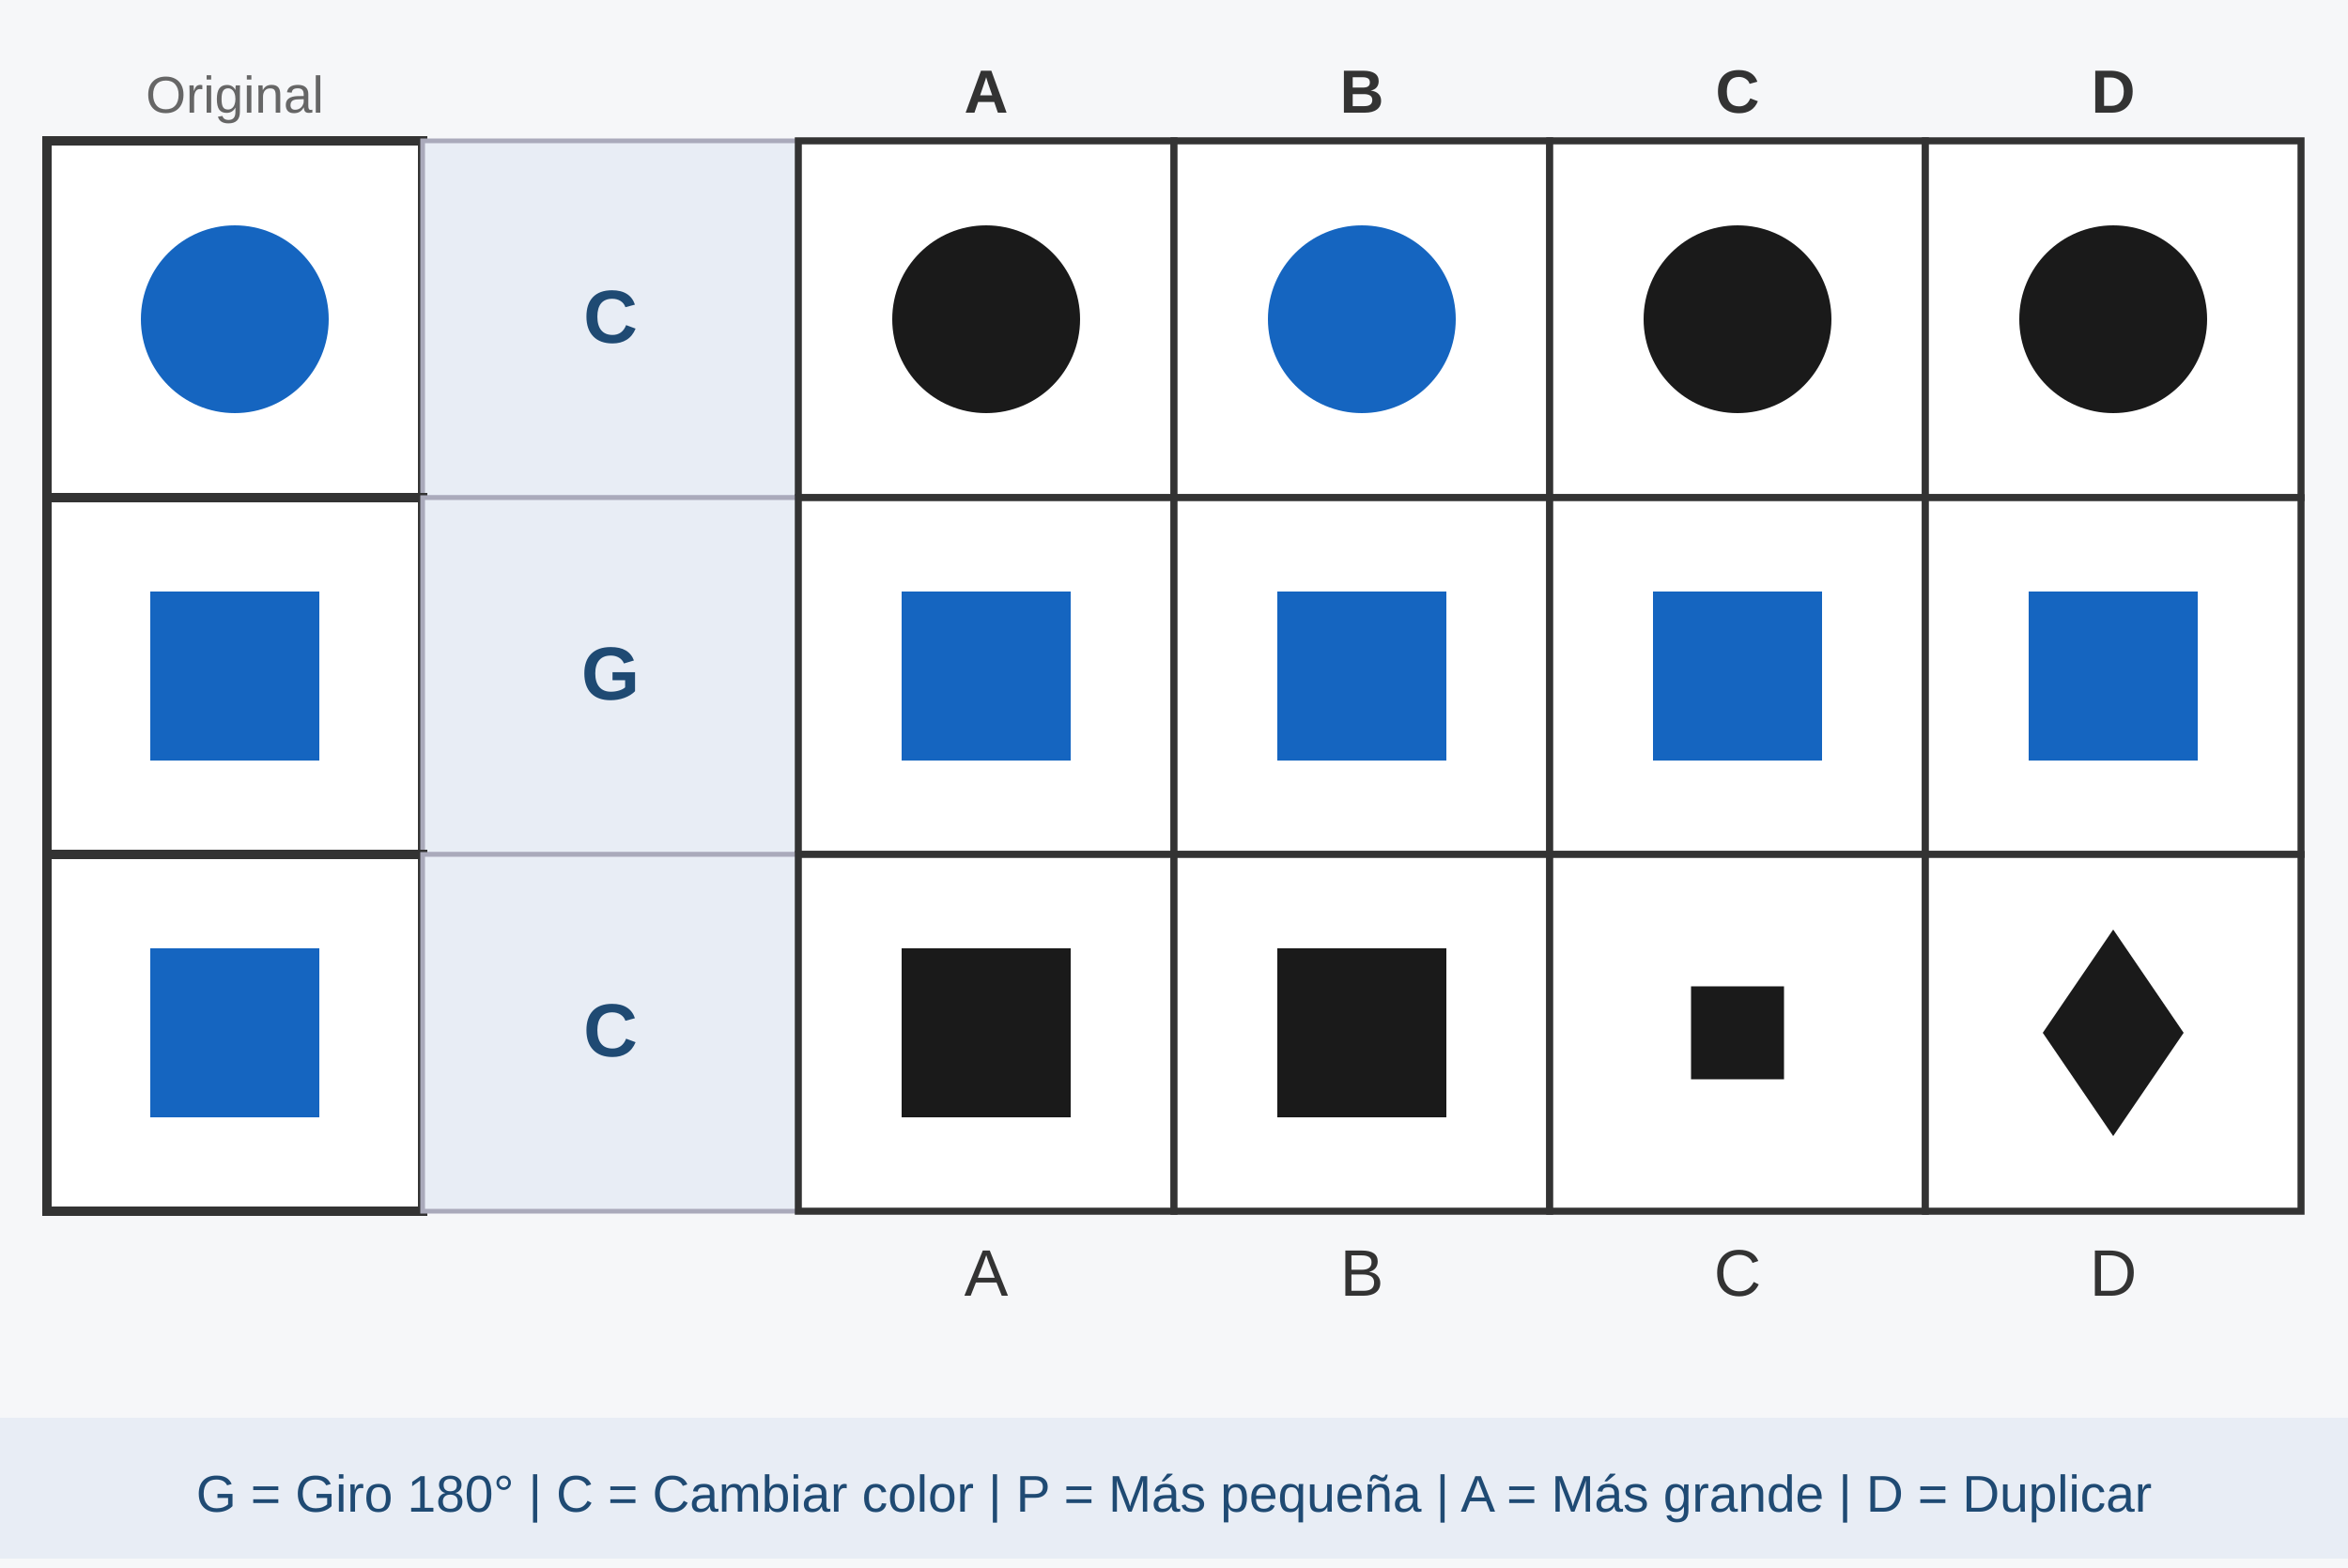
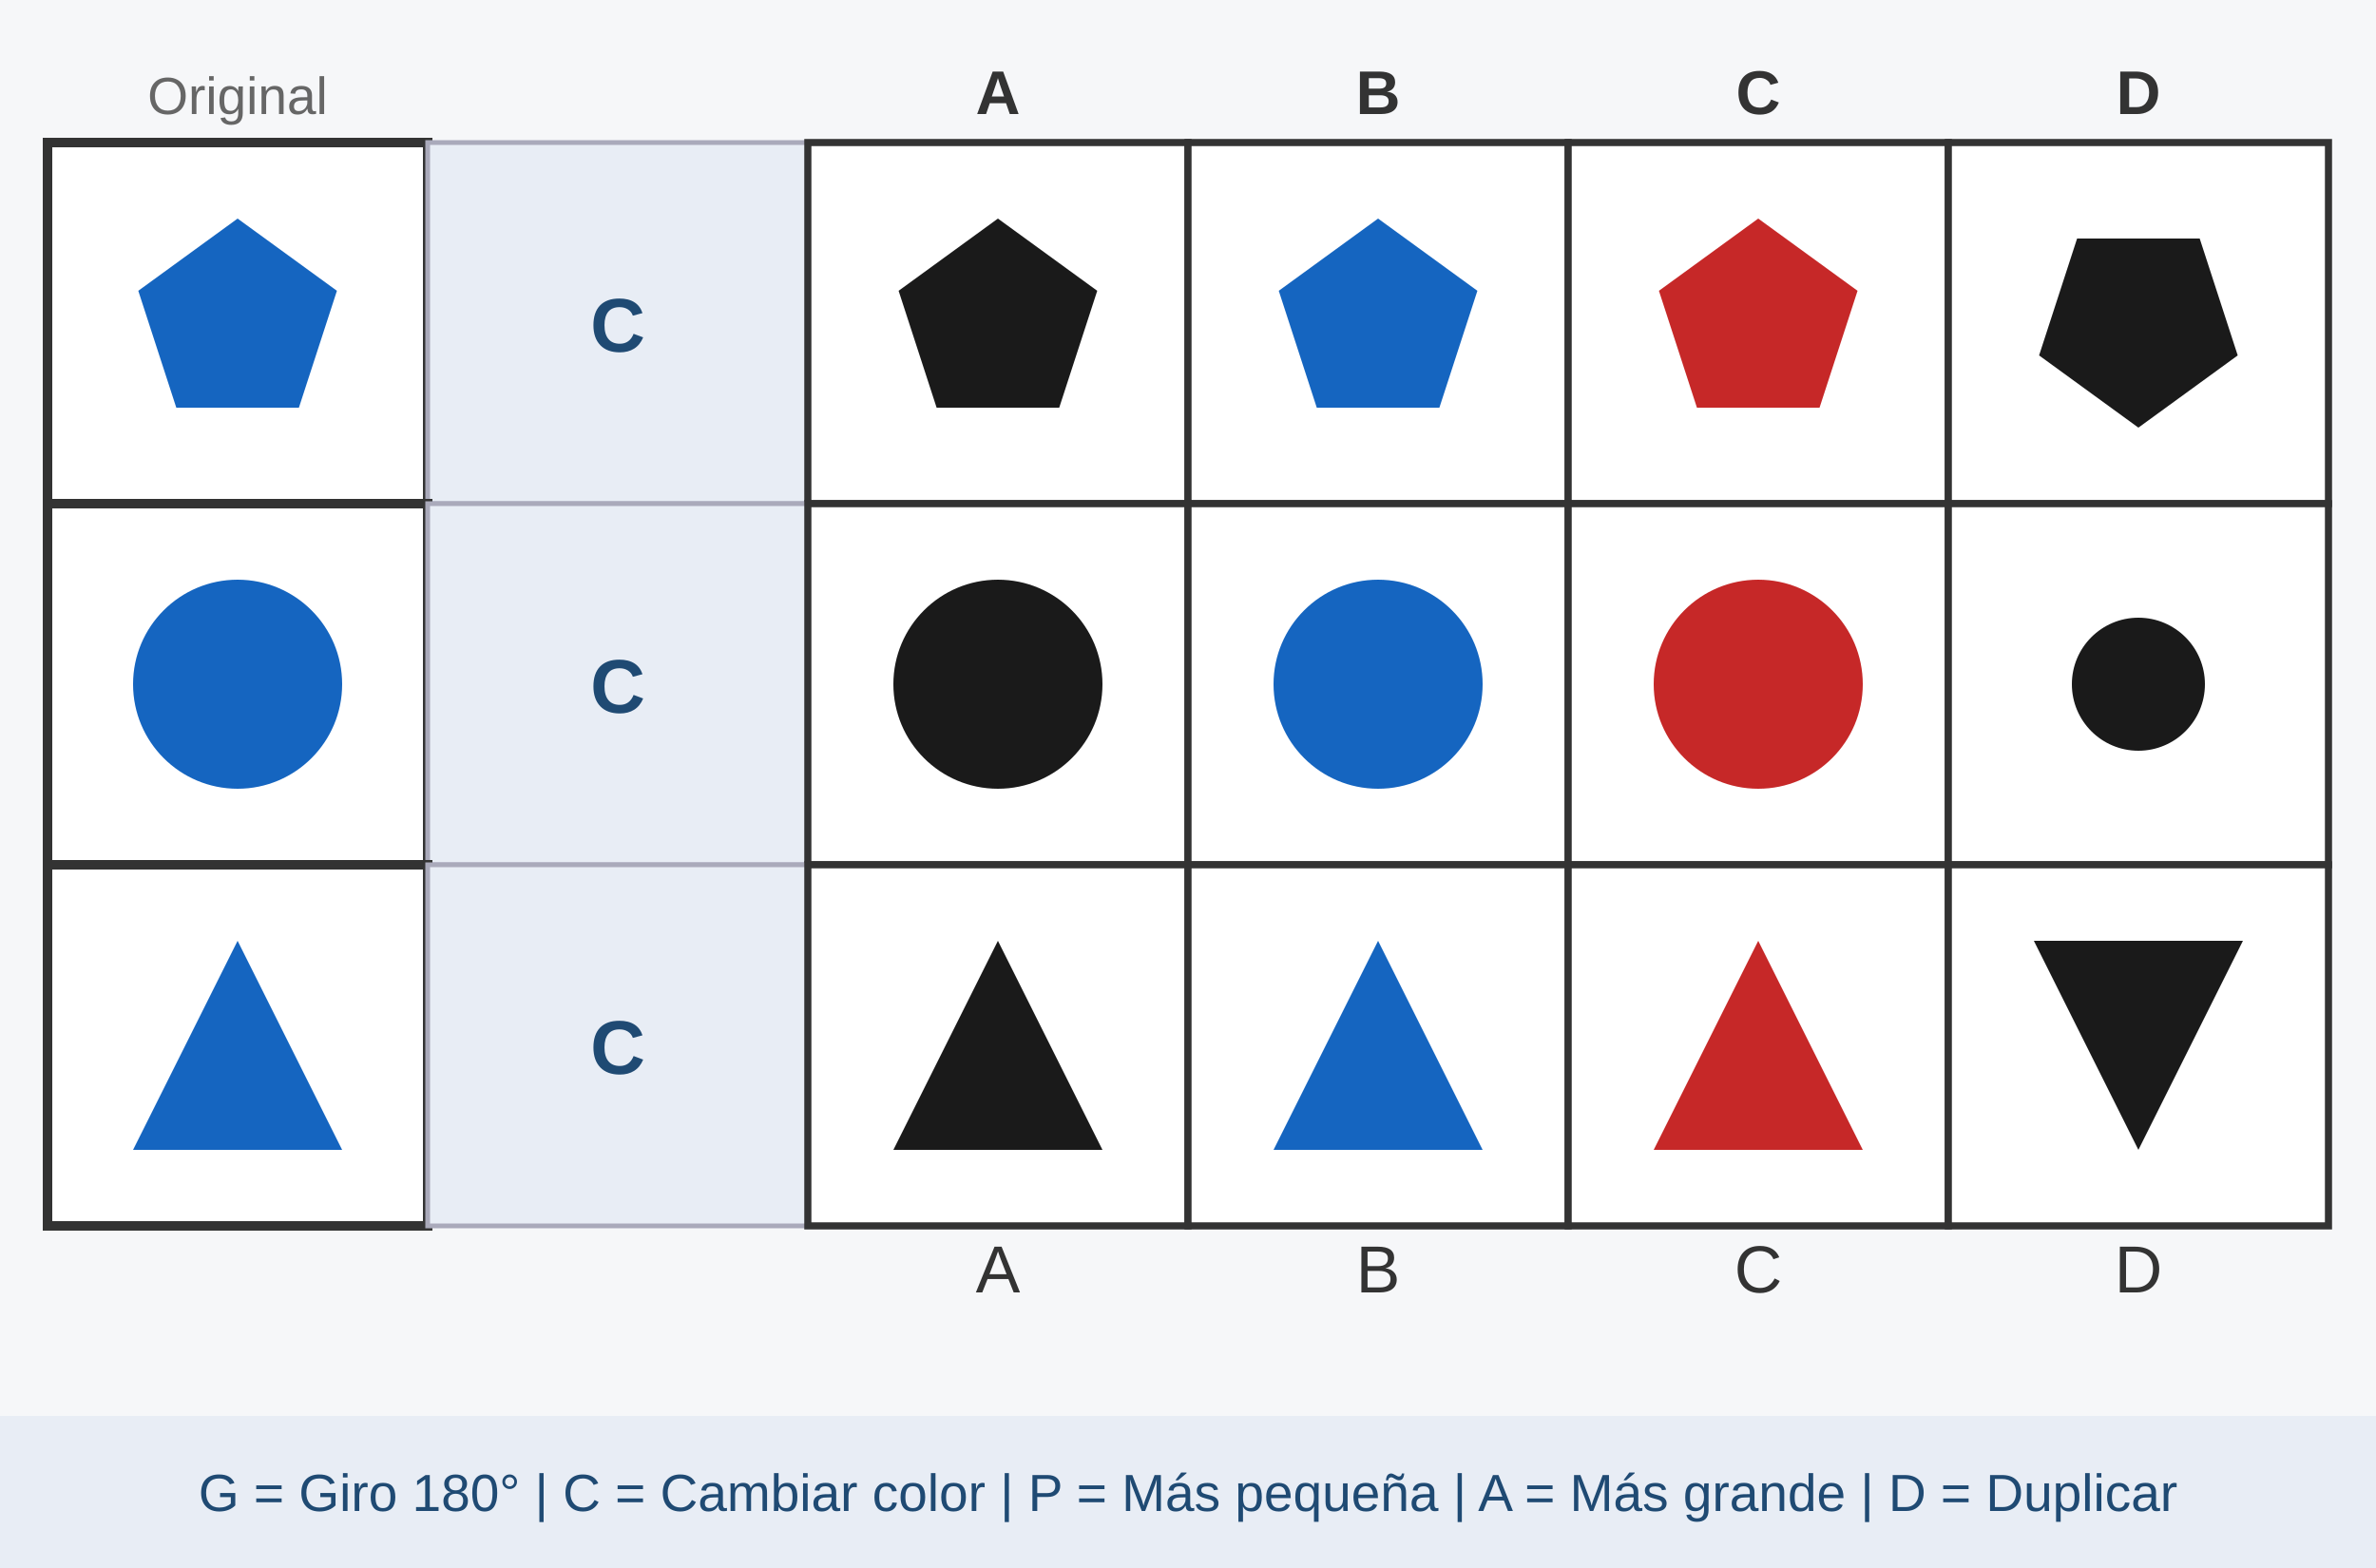
- <svg xmlns="http://www.w3.org/2000/svg" width="500" height="334" viewBox="0 0 500 334" font-family="Arial,sans-serif">
+ <svg xmlns="http://www.w3.org/2000/svg" width="500" height="330" viewBox="0 0 500 330" font-family="Arial,sans-serif">
  <rect width="100%" height="100%" fill="#f6f7f9" />
  <text x="50" y="24" font-size="11" fill="#666" text-anchor="middle">Original</text>
  <text x="210" y="24" font-size="13" font-weight="700" fill="#333" text-anchor="middle">A</text>
  <text x="290" y="24" font-size="13" font-weight="700" fill="#333" text-anchor="middle">B</text>
  <text x="370" y="24" font-size="13" font-weight="700" fill="#333" text-anchor="middle">C</text>
  <text x="450" y="24" font-size="13" font-weight="700" fill="#333" text-anchor="middle">D</text>
  <rect x="10" y="30" width="80" height="76" fill="white" stroke="#333" stroke-width="2" />
-   <circle cx="50.0" cy="68.0" r="20.0" fill="#1565C0" />
+   <polygon points="50.0,46.0 70.9,61.2 62.9,85.8 37.1,85.8 29.1,61.2" fill="#1565C0" />
  <rect x="90" y="30" width="80" height="76" fill="#e8edf5" stroke="#aab" stroke-width="1" />
-   <text x="130" y="73" font-size="16" font-weight="700" fill="#1f4a73" text-anchor="middle">C</text>
+   <text x="130" y="74" font-size="16" font-weight="700" fill="#1f4a73" text-anchor="middle">C</text>
  <rect x="170" y="30" width="80" height="76" fill="white" stroke="#333" stroke-width="1.5" />
-   <circle cx="210.0" cy="68.0" r="20.0" fill="#1a1a1a" />
+   <polygon points="210.0,46.0 230.9,61.2 222.9,85.8 197.1,85.8 189.1,61.2" fill="#1a1a1a" />
  <rect x="250" y="30" width="80" height="76" fill="white" stroke="#333" stroke-width="1.5" />
-   <circle cx="290.0" cy="68.0" r="20.0" fill="#1565C0" />
+   <polygon points="290.0,46.0 310.9,61.2 302.9,85.8 277.1,85.8 269.1,61.2" fill="#1565C0" />
  <rect x="330" y="30" width="80" height="76" fill="white" stroke="#333" stroke-width="1.5" />
-   <circle cx="370.0" cy="68.0" r="20.0" fill="#1a1a1a" />
+   <polygon points="370.0,46.0 390.9,61.2 382.9,85.8 357.1,85.8 349.1,61.2" fill="#C62828" />
  <rect x="410" y="30" width="80" height="76" fill="white" stroke="#333" stroke-width="1.5" />
-   <circle cx="450.0" cy="68.0" r="20.0" fill="#1a1a1a" />
+   <polygon points="450.0,90.0 429.1,74.8 437.1,50.2 462.9,50.2 470.9,74.8" fill="#1a1a1a" />
  <rect x="10" y="106" width="80" height="76" fill="white" stroke="#333" stroke-width="2" />
-   <rect x="32.0" y="126.0" width="36.0" height="36.0" fill="#1565C0" />
+   <circle cx="50.0" cy="144.0" r="22" fill="#1565C0" />
  <rect x="90" y="106" width="80" height="76" fill="#e8edf5" stroke="#aab" stroke-width="1" />
-   <text x="130" y="149" font-size="16" font-weight="700" fill="#1f4a73" text-anchor="middle">G</text>
+   <text x="130" y="150" font-size="16" font-weight="700" fill="#1f4a73" text-anchor="middle">C</text>
  <rect x="170" y="106" width="80" height="76" fill="white" stroke="#333" stroke-width="1.5" />
-   <rect x="192.0" y="126.0" width="36.0" height="36.0" fill="#1565C0" />
+   <circle cx="210.0" cy="144.0" r="22" fill="#1a1a1a" />
  <rect x="250" y="106" width="80" height="76" fill="white" stroke="#333" stroke-width="1.5" />
-   <rect x="272.0" y="126.0" width="36.0" height="36.0" fill="#1565C0" />
+   <circle cx="290.0" cy="144.0" r="22" fill="#1565C0" />
  <rect x="330" y="106" width="80" height="76" fill="white" stroke="#333" stroke-width="1.5" />
-   <rect x="352.0" y="126.0" width="36.0" height="36.0" fill="#1565C0" />
+   <circle cx="370.0" cy="144.0" r="22" fill="#C62828" />
  <rect x="410" y="106" width="80" height="76" fill="white" stroke="#333" stroke-width="1.5" />
-   <rect x="432.0" y="126.0" width="36.0" height="36.0" fill="#1565C0" />
+   <circle cx="450.0" cy="144.0" r="14" fill="#1a1a1a" />
  <rect x="10" y="182" width="80" height="76" fill="white" stroke="#333" stroke-width="2" />
-   <rect x="32.0" y="202.0" width="36.0" height="36.0" fill="#1565C0" />
+   <polygon points="50.0,198.0 28.0,242.0 72.0,242.0" fill="#1565C0" />
  <rect x="90" y="182" width="80" height="76" fill="#e8edf5" stroke="#aab" stroke-width="1" />
-   <text x="130" y="225" font-size="16" font-weight="700" fill="#1f4a73" text-anchor="middle">C</text>
+   <text x="130" y="226" font-size="16" font-weight="700" fill="#1f4a73" text-anchor="middle">C</text>
  <rect x="170" y="182" width="80" height="76" fill="white" stroke="#333" stroke-width="1.5" />
-   <rect x="192.0" y="202.0" width="36.0" height="36.0" fill="#1a1a1a" />
+   <polygon points="210.0,198.0 188.0,242.0 232.0,242.0" fill="#1a1a1a" />
  <rect x="250" y="182" width="80" height="76" fill="white" stroke="#333" stroke-width="1.5" />
-   <rect x="272.0" y="202.0" width="36.0" height="36.0" fill="#1a1a1a" />
+   <polygon points="290.0,198.0 268.0,242.0 312.0,242.0" fill="#1565C0" />
  <rect x="330" y="182" width="80" height="76" fill="white" stroke="#333" stroke-width="1.5" />
-   <rect x="360.1" y="210.1" width="19.8" height="19.8" fill="#1a1a1a" />
+   <polygon points="370.0,198.0 348.0,242.0 392.0,242.0" fill="#C62828" />
  <rect x="410" y="182" width="80" height="76" fill="white" stroke="#333" stroke-width="1.5" />
-   <polygon points="450.0,198.0 465.0,220.0 450.0,242.0 435.0,220.0" fill="#1a1a1a" />
-   <text x="210" y="276" font-size="14" font-weight="normal" fill="#333" text-anchor="middle">A</text>
-   <text x="290" y="276" font-size="14" font-weight="normal" fill="#333" text-anchor="middle">B</text>
-   <text x="370" y="276" font-size="14" font-weight="normal" fill="#333" text-anchor="middle">C</text>
-   <text x="450" y="276" font-size="14" font-weight="normal" fill="#333" text-anchor="middle">D</text>
-   <rect x="0" y="302" width="500" height="30" fill="#e8edf5" />
-   <text x="250" y="322" font-size="11" fill="#1f4a73" text-anchor="middle" font-family="Arial,sans-serif">G = Giro 180°  |  C = Cambiar color  |  P = Más pequeña  |  A = Más grande  |  D = Duplicar</text>
+   <polygon points="450.0,242.0 428.0,198.0 472.0,198.0" fill="#1a1a1a" />
+   <text x="210" y="272" font-size="14" font-weight="normal" fill="#333" text-anchor="middle">A</text>
+   <text x="290" y="272" font-size="14" font-weight="normal" fill="#333" text-anchor="middle">B</text>
+   <text x="370" y="272" font-size="14" font-weight="normal" fill="#333" text-anchor="middle">C</text>
+   <text x="450" y="272" font-size="14" font-weight="normal" fill="#333" text-anchor="middle">D</text>
+   <rect x="0" y="298" width="500" height="32" fill="#e8edf5" />
+   <text x="250" y="318" font-size="11" fill="#1f4a73" text-anchor="middle" font-family="Arial,sans-serif">G = Giro 180°  |  C = Cambiar color  |  P = Más pequeña  |  A = Más grande  |  D = Duplicar</text>
</svg>
